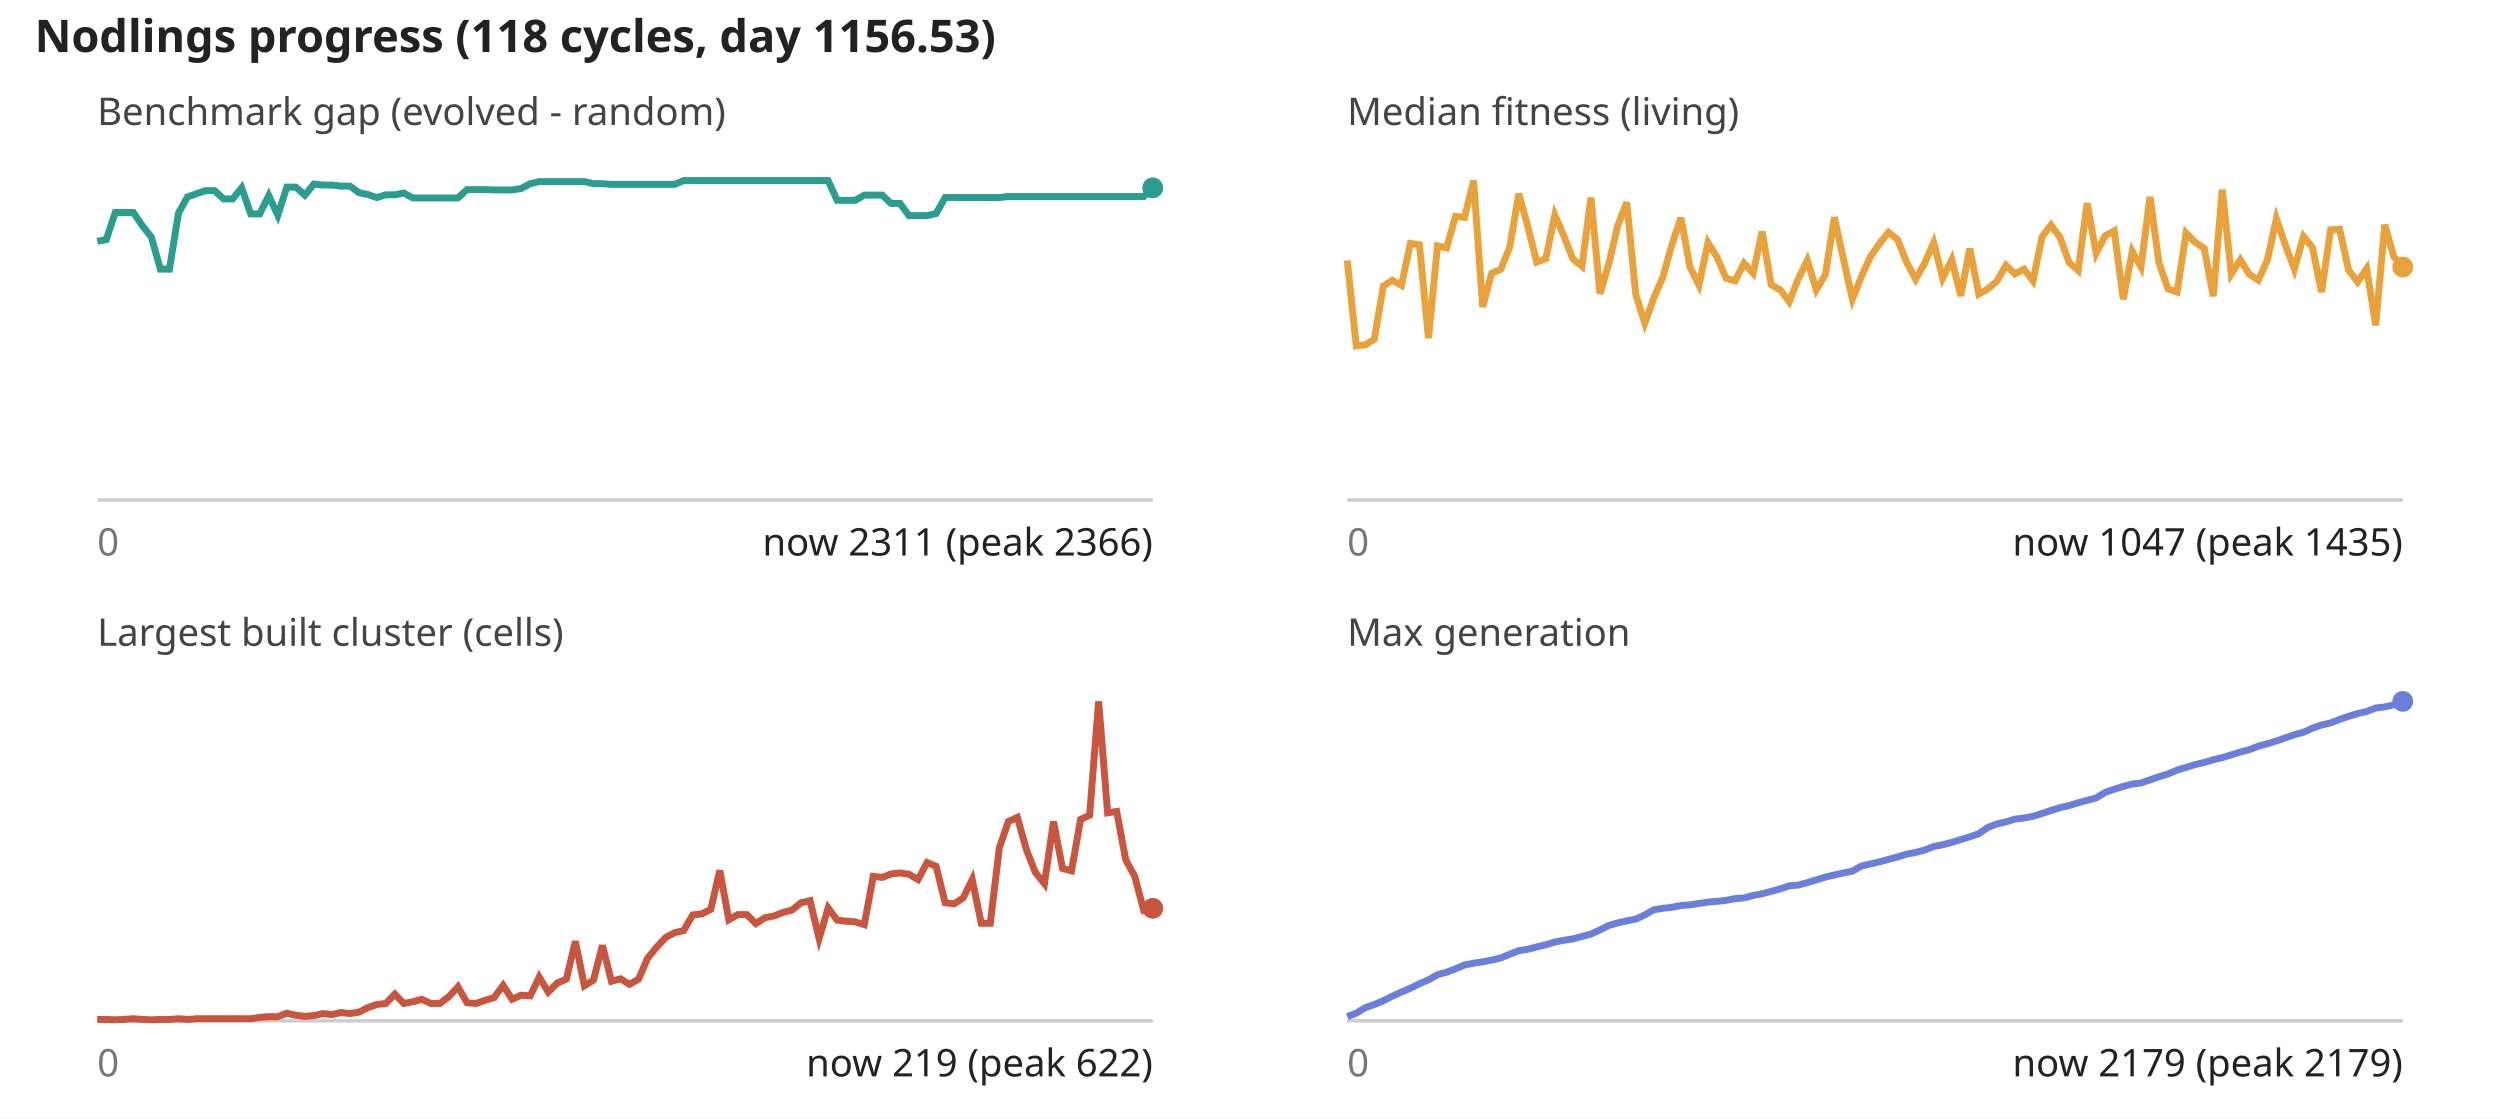
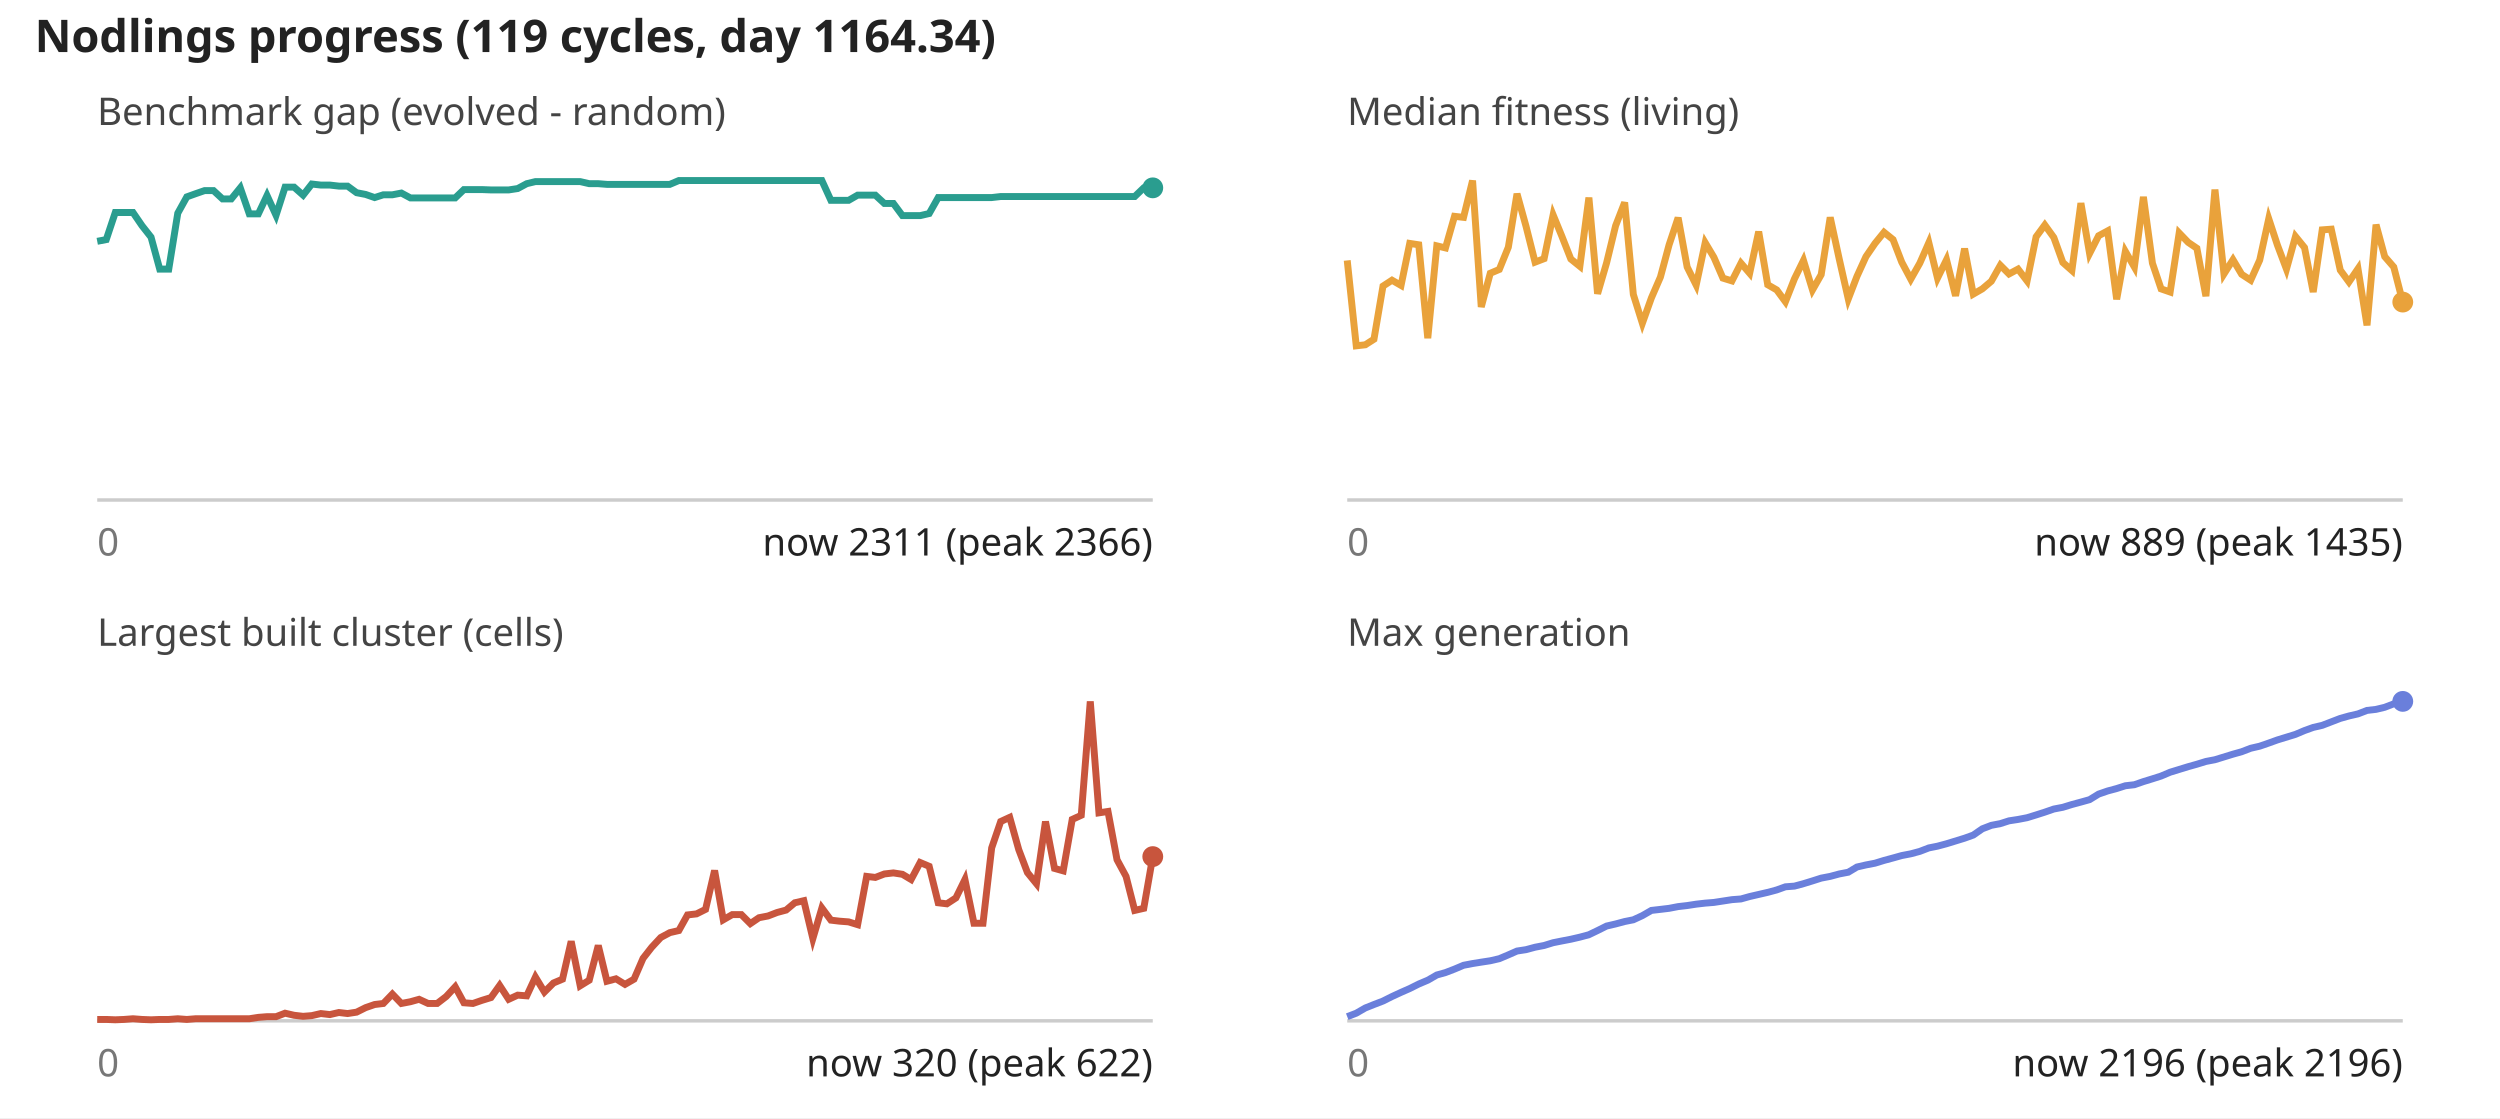
<svg xmlns="http://www.w3.org/2000/svg" viewBox="0 0 720 322" font-family="sans-serif" font-size="11">
  <rect width="100%" height="100%" fill="#fff" />
-   <text x="10" y="15" font-size="13" font-weight="bold" fill="#222">Nodlings progress (118 cycles, day 1156.53)</text>
+   <text x="10" y="15" font-size="13" font-weight="bold" fill="#222">Nodlings progress (119 cycles, day 1164.34)</text>
  <text x="28" y="36" fill="#444">Benchmark gap (evolved - random)</text>
  <line x1="28" y1="144" x2="332" y2="144" stroke="#ccc" />
-   <polyline fill="none" stroke="#2a9d8f" stroke-width="2" points="28.0,69.5 30.6,69.0 33.2,61.2 35.8,61.2 38.4,61.2 41.0,65.0 43.6,68.3 46.2,77.5 48.8,77.5 51.4,61.4 54.0,56.7 56.6,55.8 59.2,54.9 61.8,54.9 64.4,57.3 67.0,57.3 69.6,54.1 72.2,61.6 74.8,61.6 77.4,56.3 80.0,62.0 82.6,53.9 85.2,53.9 87.8,56.2 90.4,53.0 93.0,53.3 95.6,53.3 98.2,53.6 100.8,53.6 103.4,55.5 105.9,56.0 108.5,56.9 111.1,56.1 113.7,56.1 116.3,55.6 118.9,57.0 121.5,57.0 124.1,57.0 126.7,57.0 129.3,57.0 131.9,57.0 134.5,54.6 137.1,54.6 139.7,54.6 142.3,54.7 144.9,54.7 147.5,54.7 150.1,54.3 152.7,52.9 155.3,52.3 157.9,52.3 160.5,52.3 163.1,52.3 165.7,52.3 168.3,52.3 170.9,52.9 173.5,52.9 176.1,53.1 178.7,53.1 181.3,53.1 183.9,53.1 186.5,53.1 189.1,53.1 191.7,53.1 194.3,53.1 196.9,52.0 199.5,52.0 202.1,52.0 204.7,52.0 207.3,52.0 209.9,52.0 212.5,52.0 215.1,52.0 217.7,52.0 220.3,52.0 222.9,52.0 225.5,52.0 228.1,52.0 230.7,52.0 233.3,52.0 235.9,52.0 238.5,52.0 241.1,57.7 243.7,57.7 246.3,57.7 248.9,56.2 251.5,56.2 254.1,56.2 256.6,58.6 259.2,58.6 261.8,62.1 264.4,62.1 267.0,62.1 269.6,61.5 272.2,56.9 274.8,56.9 277.4,56.9 280.0,56.9 282.6,56.9 285.2,56.9 287.8,56.9 290.4,56.6 293.0,56.6 295.6,56.6 298.2,56.6 300.8,56.6 303.4,56.6 306.0,56.6 308.6,56.6 311.2,56.6 313.8,56.6 316.4,56.6 319.0,56.6 321.6,56.6 324.2,56.6 326.8,56.6 329.4,56.6 332.0,54.1" />
+   <polyline fill="none" stroke="#2a9d8f" stroke-width="2" points="28.0,69.5 30.6,69.0 33.2,61.2 35.7,61.2 38.3,61.2 40.9,65.0 43.5,68.3 46.0,77.5 48.6,77.5 51.2,61.4 53.8,56.7 56.3,55.8 58.9,54.9 61.5,54.9 64.1,57.3 66.6,57.3 69.2,54.1 71.8,61.6 74.4,61.6 76.9,56.3 79.5,62.0 82.1,53.9 84.7,53.9 87.3,56.2 89.8,53.0 92.4,53.3 95.0,53.3 97.6,53.6 100.1,53.6 102.7,55.5 105.3,56.0 107.9,56.9 110.4,56.1 113.0,56.1 115.6,55.6 118.2,57.0 120.7,57.0 123.3,57.0 125.9,57.0 128.5,57.0 131.1,57.0 133.6,54.6 136.2,54.6 138.8,54.6 141.4,54.7 143.9,54.7 146.5,54.7 149.1,54.3 151.7,52.9 154.2,52.3 156.8,52.3 159.4,52.3 162.0,52.3 164.5,52.3 167.1,52.3 169.7,52.9 172.3,52.9 174.8,53.1 177.4,53.1 180.0,53.1 182.6,53.1 185.2,53.1 187.7,53.1 190.3,53.1 192.9,53.1 195.5,52.0 198.0,52.0 200.6,52.0 203.2,52.0 205.8,52.0 208.3,52.0 210.9,52.0 213.5,52.0 216.1,52.0 218.6,52.0 221.2,52.0 223.8,52.0 226.4,52.0 228.9,52.0 231.5,52.0 234.1,52.0 236.7,52.0 239.3,57.7 241.8,57.7 244.4,57.7 247.0,56.2 249.6,56.2 252.1,56.2 254.7,58.6 257.3,58.6 259.9,62.1 262.4,62.1 265.0,62.1 267.6,61.5 270.2,56.9 272.7,56.9 275.3,56.9 277.9,56.9 280.5,56.9 283.1,56.9 285.6,56.9 288.2,56.6 290.8,56.6 293.4,56.6 295.9,56.6 298.5,56.6 301.1,56.6 303.7,56.6 306.2,56.6 308.8,56.6 311.4,56.6 314.0,56.6 316.5,56.6 319.1,56.6 321.7,56.6 324.3,56.6 326.8,56.6 329.4,54.1 332.0,54.1" />
  <circle cx="332.0" cy="54.1" r="3" fill="#2a9d8f" />
  <text x="28" y="160" fill="#777">0</text>
  <text x="332" y="160" text-anchor="end" fill="#222">now 2311 (peak 2366)</text>
  <text x="388" y="36" fill="#444">Median fitness (living)</text>
  <line x1="388" y1="144" x2="692" y2="144" stroke="#ccc" />
-   <polyline fill="none" stroke="#e9a23b" stroke-width="2" points="388.0,75.0 390.6,99.6 393.2,99.3 395.8,97.7 398.4,82.4 401.0,80.7 403.6,82.2 406.2,70.1 408.8,70.5 411.4,97.4 414.0,70.8 416.6,71.4 419.2,62.3 421.8,62.6 424.4,52.0 427.0,88.4 429.6,78.7 432.2,77.6 434.8,71.2 437.4,55.8 440.0,65.2 442.6,75.5 445.2,74.5 447.8,61.9 450.4,68.0 453.0,74.6 455.6,76.7 458.2,56.9 460.8,84.6 463.4,75.7 465.9,65.0 468.5,58.3 471.1,84.8 473.7,93.1 476.3,85.8 478.9,79.8 481.5,70.5 484.1,62.7 486.7,76.9 489.3,82.1 491.9,69.9 494.5,74.1 497.1,80.1 499.7,80.9 502.3,75.8 504.9,78.7 507.5,66.7 510.1,82.0 512.7,83.5 515.3,86.9 517.9,80.3 520.5,75.0 523.1,83.5 525.7,79.1 528.3,62.6 530.9,74.6 533.5,86.1 536.1,79.6 538.7,73.9 541.3,70.1 543.9,66.9 546.5,69.0 549.1,75.5 551.7,80.4 554.3,75.8 556.9,69.9 559.5,80.1 562.1,74.8 564.7,85.2 567.3,71.6 569.9,84.7 572.5,83.2 575.1,81.0 577.7,76.4 580.3,78.9 582.9,77.5 585.5,80.9 588.1,68.2 590.7,64.8 593.3,68.4 595.9,75.6 598.5,77.9 601.1,58.5 603.7,73.0 606.3,67.9 608.9,66.5 611.5,86.2 614.1,72.4 616.6,76.9 619.2,56.7 621.8,75.8 624.4,83.2 627.0,84.1 629.6,67.1 632.2,69.8 634.8,71.5 637.4,85.3 640.0,54.6 642.6,78.9 645.2,74.8 647.8,79.0 650.4,80.7 653.0,74.9 655.6,63.0 658.2,70.6 660.8,77.5 663.4,68.1 666.0,71.3 668.6,84.1 671.2,66.2 673.8,66.0 676.4,77.8 679.0,81.2 681.6,77.4 684.2,93.7 686.8,64.7 689.4,73.9 692.0,76.9" />
-   <circle cx="692.0" cy="76.9" r="3" fill="#e9a23b" />
+   <polyline fill="none" stroke="#e9a23b" stroke-width="2" points="388.0,75.0 390.6,99.6 393.2,99.3 395.7,97.7 398.3,82.4 400.9,80.7 403.5,82.2 406.0,70.1 408.6,70.5 411.2,97.4 413.8,70.8 416.3,71.4 418.9,62.3 421.5,62.6 424.1,52.0 426.6,88.4 429.2,78.7 431.8,77.6 434.4,71.2 436.9,55.8 439.5,65.2 442.1,75.5 444.7,74.5 447.3,61.9 449.8,68.0 452.4,74.6 455.0,76.7 457.6,56.9 460.1,84.6 462.7,75.7 465.3,65.0 467.9,58.3 470.4,84.8 473.0,93.1 475.6,85.8 478.2,79.8 480.7,70.5 483.3,62.7 485.9,76.9 488.5,82.1 491.1,69.9 493.6,74.1 496.2,80.1 498.8,80.9 501.4,75.8 503.9,78.7 506.5,66.7 509.1,82.0 511.7,83.5 514.2,86.9 516.8,80.3 519.4,75.0 522.0,83.5 524.5,79.1 527.1,62.6 529.7,74.6 532.3,86.1 534.8,79.6 537.4,73.9 540.0,70.1 542.6,66.9 545.2,69.0 547.7,75.5 550.3,80.4 552.9,75.8 555.5,69.9 558.0,80.1 560.6,74.8 563.2,85.2 565.8,71.6 568.3,84.7 570.9,83.2 573.5,81.0 576.1,76.4 578.6,78.9 581.2,77.5 583.8,80.9 586.4,68.2 588.9,64.8 591.5,68.4 594.1,75.6 596.7,77.9 599.3,58.5 601.8,73.0 604.4,67.9 607.0,66.5 609.6,86.2 612.1,72.4 614.7,76.9 617.3,56.7 619.9,75.8 622.4,83.2 625.0,84.1 627.6,67.1 630.2,69.8 632.7,71.5 635.3,85.3 637.9,54.6 640.5,78.9 643.1,74.8 645.6,79.0 648.2,80.7 650.8,74.9 653.4,63.0 655.9,70.6 658.5,77.5 661.1,68.1 663.7,71.3 666.2,84.1 668.8,66.2 671.4,66.0 674.0,77.8 676.5,81.2 679.1,77.4 681.7,93.7 684.3,64.7 686.8,73.9 689.4,76.9 692.0,87.0" />
+   <circle cx="692.0" cy="87.0" r="3" fill="#e9a23b" />
  <text x="388" y="160" fill="#777">0</text>
-   <text x="692" y="160" text-anchor="end" fill="#222">now 1047 (peak 1435)</text>
+   <text x="692" y="160" text-anchor="end" fill="#222">now 889 (peak 1435)</text>
  <text x="28" y="186" fill="#444">Largest built cluster (cells)</text>
  <line x1="28" y1="294" x2="332" y2="294" stroke="#ccc" />
-   <polyline fill="none" stroke="#c8553d" stroke-width="2" points="28.0,293.6 30.6,293.6 33.2,293.7 35.8,293.6 38.4,293.4 41.0,293.6 43.6,293.7 46.2,293.6 48.8,293.6 51.4,293.4 54.0,293.6 56.6,293.4 59.2,293.4 61.8,293.4 64.4,293.4 67.0,293.4 69.6,293.4 72.2,293.4 74.8,293.0 77.4,292.8 80.0,292.8 82.6,291.8 85.2,292.4 87.8,292.7 90.4,292.5 93.0,291.9 95.6,292.2 98.2,291.6 100.8,291.9 103.4,291.5 105.9,290.2 108.5,289.3 111.1,289.0 113.7,286.3 116.3,289.0 118.9,288.5 121.5,287.8 124.1,289.0 126.7,289.0 129.3,287.0 131.9,284.2 134.5,288.8 137.1,289.0 139.7,288.1 142.3,287.3 144.9,283.8 147.5,287.8 150.1,286.6 152.7,286.8 155.3,281.4 157.9,285.7 160.5,283.1 163.1,282.0 165.7,271.1 168.3,283.9 170.9,282.3 173.5,272.3 176.1,282.6 178.7,281.9 181.3,283.5 183.9,282.0 186.5,276.0 189.1,272.8 191.7,270.0 194.3,268.6 196.9,268.0 199.5,263.5 202.1,263.2 204.7,261.9 207.3,250.7 209.9,264.9 212.5,263.4 215.1,263.4 217.7,266.0 220.3,264.3 222.9,263.8 225.5,262.8 228.1,262.1 230.7,260.0 233.3,259.4 235.9,270.3 238.5,261.5 241.1,265.0 243.7,265.3 246.3,265.5 248.9,266.3 251.5,252.4 254.1,252.7 256.6,251.7 259.2,251.4 261.8,251.8 264.4,253.3 267.0,248.4 269.6,249.5 272.2,260.0 274.8,260.3 277.4,258.6 280.0,253.3 282.6,265.9 285.2,265.9 287.8,244.2 290.4,236.6 293.0,235.4 295.6,244.7 298.2,251.3 300.8,254.5 303.4,236.6 306.0,250.1 308.6,250.8 311.2,236.0 313.8,234.8 316.4,202.0 319.0,234.1 321.6,233.7 324.2,247.6 326.8,252.4 329.4,262.2 332.0,261.6" />
-   <circle cx="332.0" cy="261.6" r="3" fill="#c8553d" />
+   <polyline fill="none" stroke="#c8553d" stroke-width="2" points="28.0,293.6 30.6,293.6 33.2,293.7 35.7,293.6 38.3,293.4 40.9,293.6 43.5,293.7 46.0,293.6 48.6,293.6 51.2,293.4 53.8,293.6 56.3,293.4 58.9,293.4 61.5,293.4 64.1,293.4 66.6,293.4 69.2,293.4 71.8,293.4 74.4,293.0 76.9,292.8 79.5,292.8 82.1,291.8 84.7,292.4 87.3,292.7 89.8,292.5 92.4,291.9 95.0,292.2 97.6,291.6 100.1,291.9 102.7,291.5 105.3,290.2 107.9,289.3 110.4,289.0 113.0,286.3 115.6,289.0 118.2,288.5 120.7,287.8 123.3,289.0 125.9,289.0 128.5,287.0 131.1,284.2 133.6,288.8 136.2,289.0 138.8,288.1 141.4,287.3 143.9,283.8 146.5,287.8 149.1,286.6 151.7,286.8 154.2,281.4 156.8,285.7 159.4,283.1 162.0,282.0 164.5,271.1 167.1,283.9 169.7,282.3 172.3,272.3 174.8,282.6 177.4,281.9 180.0,283.5 182.6,282.0 185.2,276.0 187.7,272.8 190.3,270.0 192.9,268.6 195.5,268.0 198.0,263.5 200.6,263.2 203.2,261.9 205.8,250.7 208.3,264.9 210.9,263.4 213.5,263.4 216.1,266.0 218.6,264.3 221.2,263.8 223.8,262.8 226.4,262.1 228.9,260.0 231.5,259.4 234.1,270.3 236.7,261.5 239.3,265.0 241.8,265.3 244.4,265.5 247.0,266.3 249.6,252.4 252.1,252.7 254.7,251.7 257.3,251.4 259.9,251.8 262.4,253.3 265.0,248.4 267.6,249.5 270.2,260.0 272.7,260.3 275.3,258.6 277.9,253.3 280.5,265.9 283.1,265.9 285.6,244.2 288.2,236.6 290.8,235.4 293.4,244.7 295.9,251.3 298.5,254.5 301.1,236.6 303.7,250.1 306.2,250.8 308.8,236.0 311.4,234.8 314.0,202.0 316.5,234.1 319.1,233.7 321.7,247.6 324.3,252.4 326.8,262.2 329.4,261.6 332.0,246.7" />
+   <circle cx="332.0" cy="246.7" r="3" fill="#c8553d" />
  <text x="28" y="310" fill="#777">0</text>
-   <text x="332" y="310" text-anchor="end" fill="#222">now 219 (peak 622)</text>
+   <text x="332" y="310" text-anchor="end" fill="#222">now 320 (peak 622)</text>
  <text x="388" y="186" fill="#444">Max generation</text>
  <line x1="388" y1="294" x2="692" y2="294" stroke="#ccc" />
-   <polyline fill="none" stroke="#6a7fdb" stroke-width="2" points="388.0,292.8 390.6,291.8 393.2,290.2 395.8,289.3 398.4,288.2 401.0,286.9 403.6,285.7 406.2,284.6 408.8,283.3 411.4,282.2 414.0,280.7 416.6,280.0 419.2,279.0 421.8,277.9 424.4,277.4 427.0,277.0 429.6,276.5 432.2,275.9 434.8,274.8 437.4,273.8 440.0,273.4 442.6,272.7 445.2,272.1 447.8,271.3 450.4,270.8 453.0,270.4 455.6,269.7 458.2,269.0 460.8,267.8 463.4,266.5 465.9,265.8 468.5,265.2 471.1,264.7 473.7,263.5 476.3,262.0 478.9,261.6 481.5,261.3 484.1,260.8 486.7,260.6 489.3,260.2 491.9,259.8 494.5,259.6 497.1,259.3 499.7,258.8 502.3,258.6 504.9,257.9 507.5,257.4 510.1,256.7 512.7,256.0 515.3,255.1 517.9,254.9 520.5,254.2 523.1,253.4 525.7,252.6 528.3,252.0 530.9,251.4 533.5,250.9 536.1,249.4 538.7,248.8 541.3,248.2 543.9,247.5 546.5,246.8 549.1,246.0 551.7,245.5 554.3,244.8 556.9,243.8 559.5,243.3 562.1,242.6 564.7,241.8 567.3,241.0 569.9,240.1 572.5,238.3 575.1,237.3 577.7,236.7 580.3,235.9 582.9,235.6 585.5,235.1 588.1,234.3 590.7,233.4 593.3,232.6 595.9,232.0 598.5,231.2 601.1,230.5 603.7,229.8 606.3,228.2 608.9,227.3 611.5,226.5 614.1,225.8 616.6,225.5 619.2,224.6 621.8,223.7 624.4,222.9 627.0,221.8 629.6,221.0 632.2,220.2 634.8,219.6 637.4,218.8 640.0,218.2 642.6,217.4 645.2,216.6 647.8,215.9 650.4,214.9 653.0,214.2 655.6,213.4 658.2,212.5 660.8,211.6 663.4,210.9 666.0,209.7 668.6,208.8 671.2,208.2 673.8,207.2 676.4,206.3 679.0,205.5 681.6,204.9 684.2,203.9 686.8,203.6 689.4,203.0 692.0,202.0" />
+   <polyline fill="none" stroke="#6a7fdb" stroke-width="2" points="388.0,292.8 390.6,291.8 393.2,290.3 395.7,289.3 398.3,288.3 400.9,287.0 403.5,285.8 406.0,284.7 408.6,283.4 411.2,282.3 413.8,280.8 416.3,280.1 418.9,279.1 421.5,278.0 424.1,277.5 426.6,277.1 429.2,276.7 431.8,276.1 434.4,275.0 436.9,273.9 439.5,273.5 442.1,272.8 444.7,272.3 447.3,271.5 449.8,271.0 452.4,270.5 455.0,269.9 457.6,269.2 460.1,268.0 462.7,266.7 465.3,266.1 467.9,265.4 470.4,264.9 473.0,263.7 475.6,262.2 478.2,261.9 480.7,261.6 483.3,261.1 485.9,260.8 488.5,260.4 491.1,260.1 493.6,259.9 496.2,259.5 498.8,259.1 501.4,258.9 503.9,258.2 506.5,257.6 509.1,257.0 511.7,256.3 514.2,255.4 516.8,255.2 519.4,254.5 522.0,253.7 524.5,252.9 527.1,252.4 529.7,251.7 532.3,251.2 534.8,249.7 537.4,249.1 540.0,248.6 542.6,247.8 545.2,247.1 547.7,246.4 550.3,245.9 552.9,245.2 555.5,244.2 558.0,243.7 560.6,243.0 563.2,242.2 565.8,241.4 568.3,240.5 570.9,238.7 573.5,237.7 576.1,237.2 578.6,236.4 581.2,236.0 583.8,235.5 586.4,234.7 588.9,233.9 591.5,233.0 594.1,232.5 596.7,231.7 599.3,231.0 601.8,230.3 604.4,228.7 607.0,227.8 609.6,227.1 612.1,226.3 614.7,226.0 617.3,225.1 619.9,224.3 622.4,223.5 625.0,222.4 627.6,221.6 630.2,220.8 632.7,220.1 635.3,219.3 637.9,218.8 640.5,218.0 643.1,217.2 645.6,216.5 648.2,215.5 650.8,214.9 653.4,214.0 655.9,213.1 658.5,212.3 661.1,211.5 663.7,210.4 666.2,209.5 668.8,208.9 671.4,207.9 674.0,206.9 676.5,206.2 679.1,205.6 681.7,204.6 684.3,204.3 686.8,203.7 689.4,202.7 692.0,202.0" />
  <circle cx="692.0" cy="202.0" r="3" fill="#6a7fdb" />
  <text x="388" y="310" fill="#777">0</text>
-   <text x="692" y="310" text-anchor="end" fill="#222">now 2179 (peak 2179)</text>
+   <text x="692" y="310" text-anchor="end" fill="#222">now 2196 (peak 2196)</text>
</svg>
